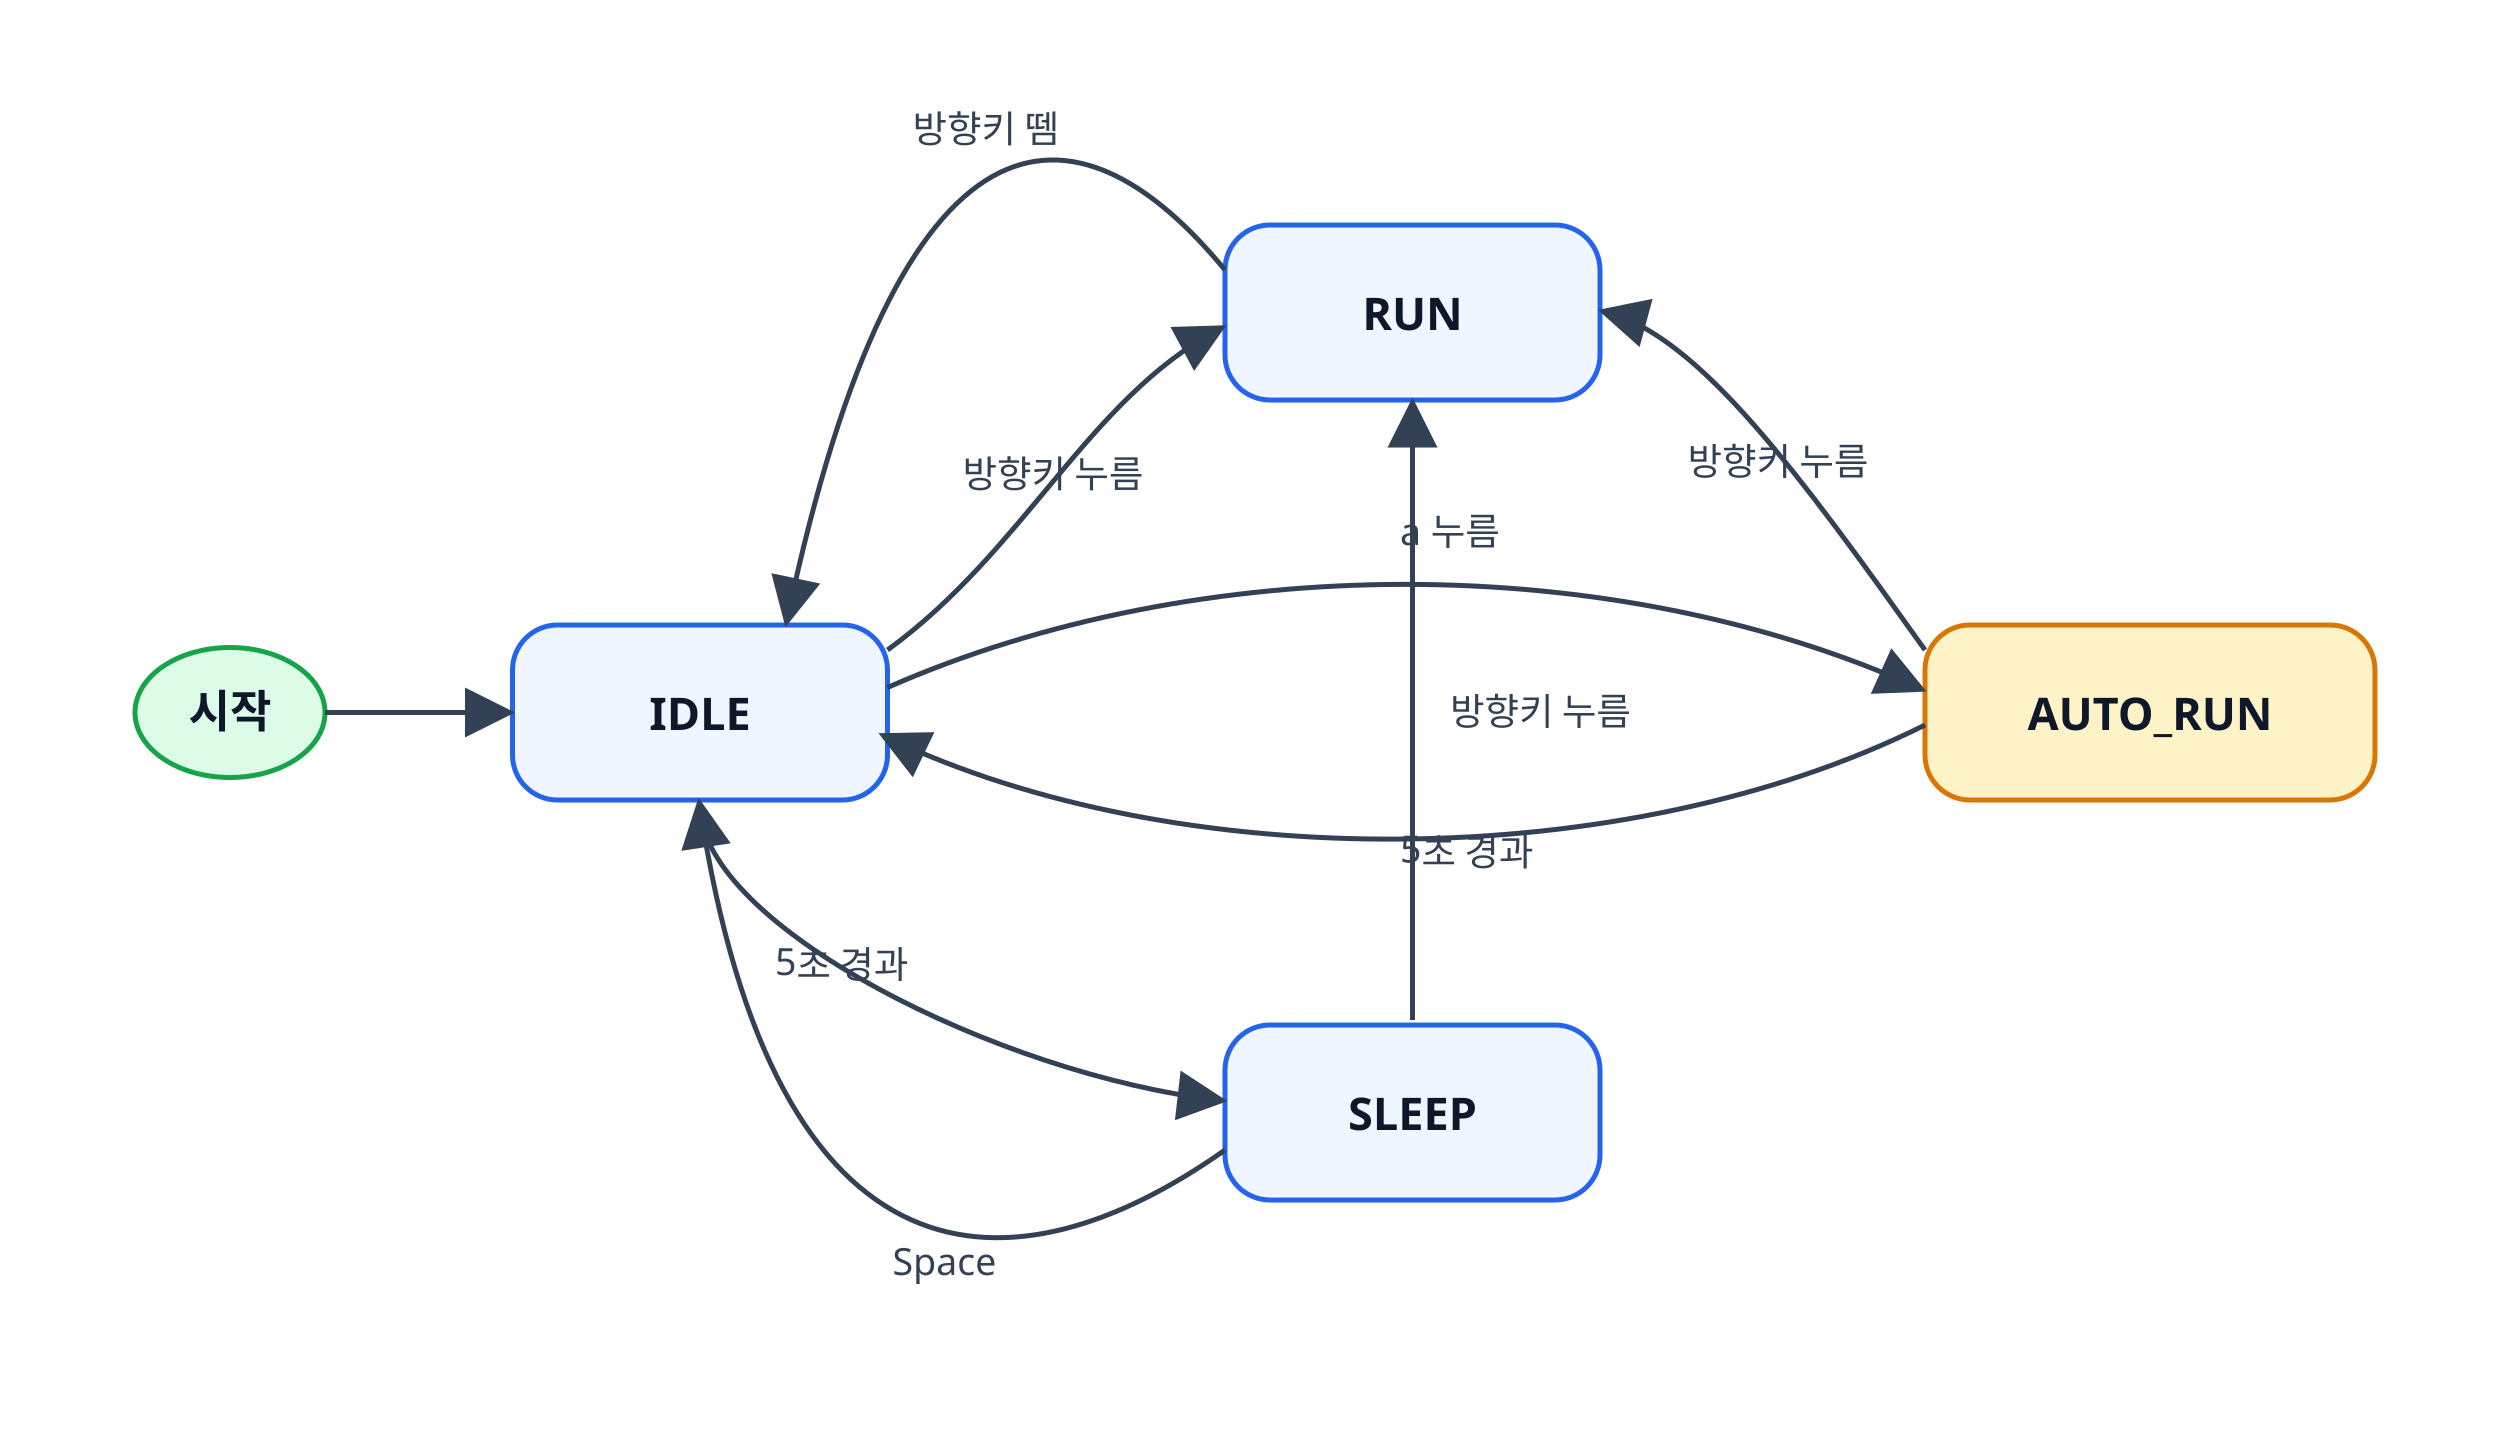
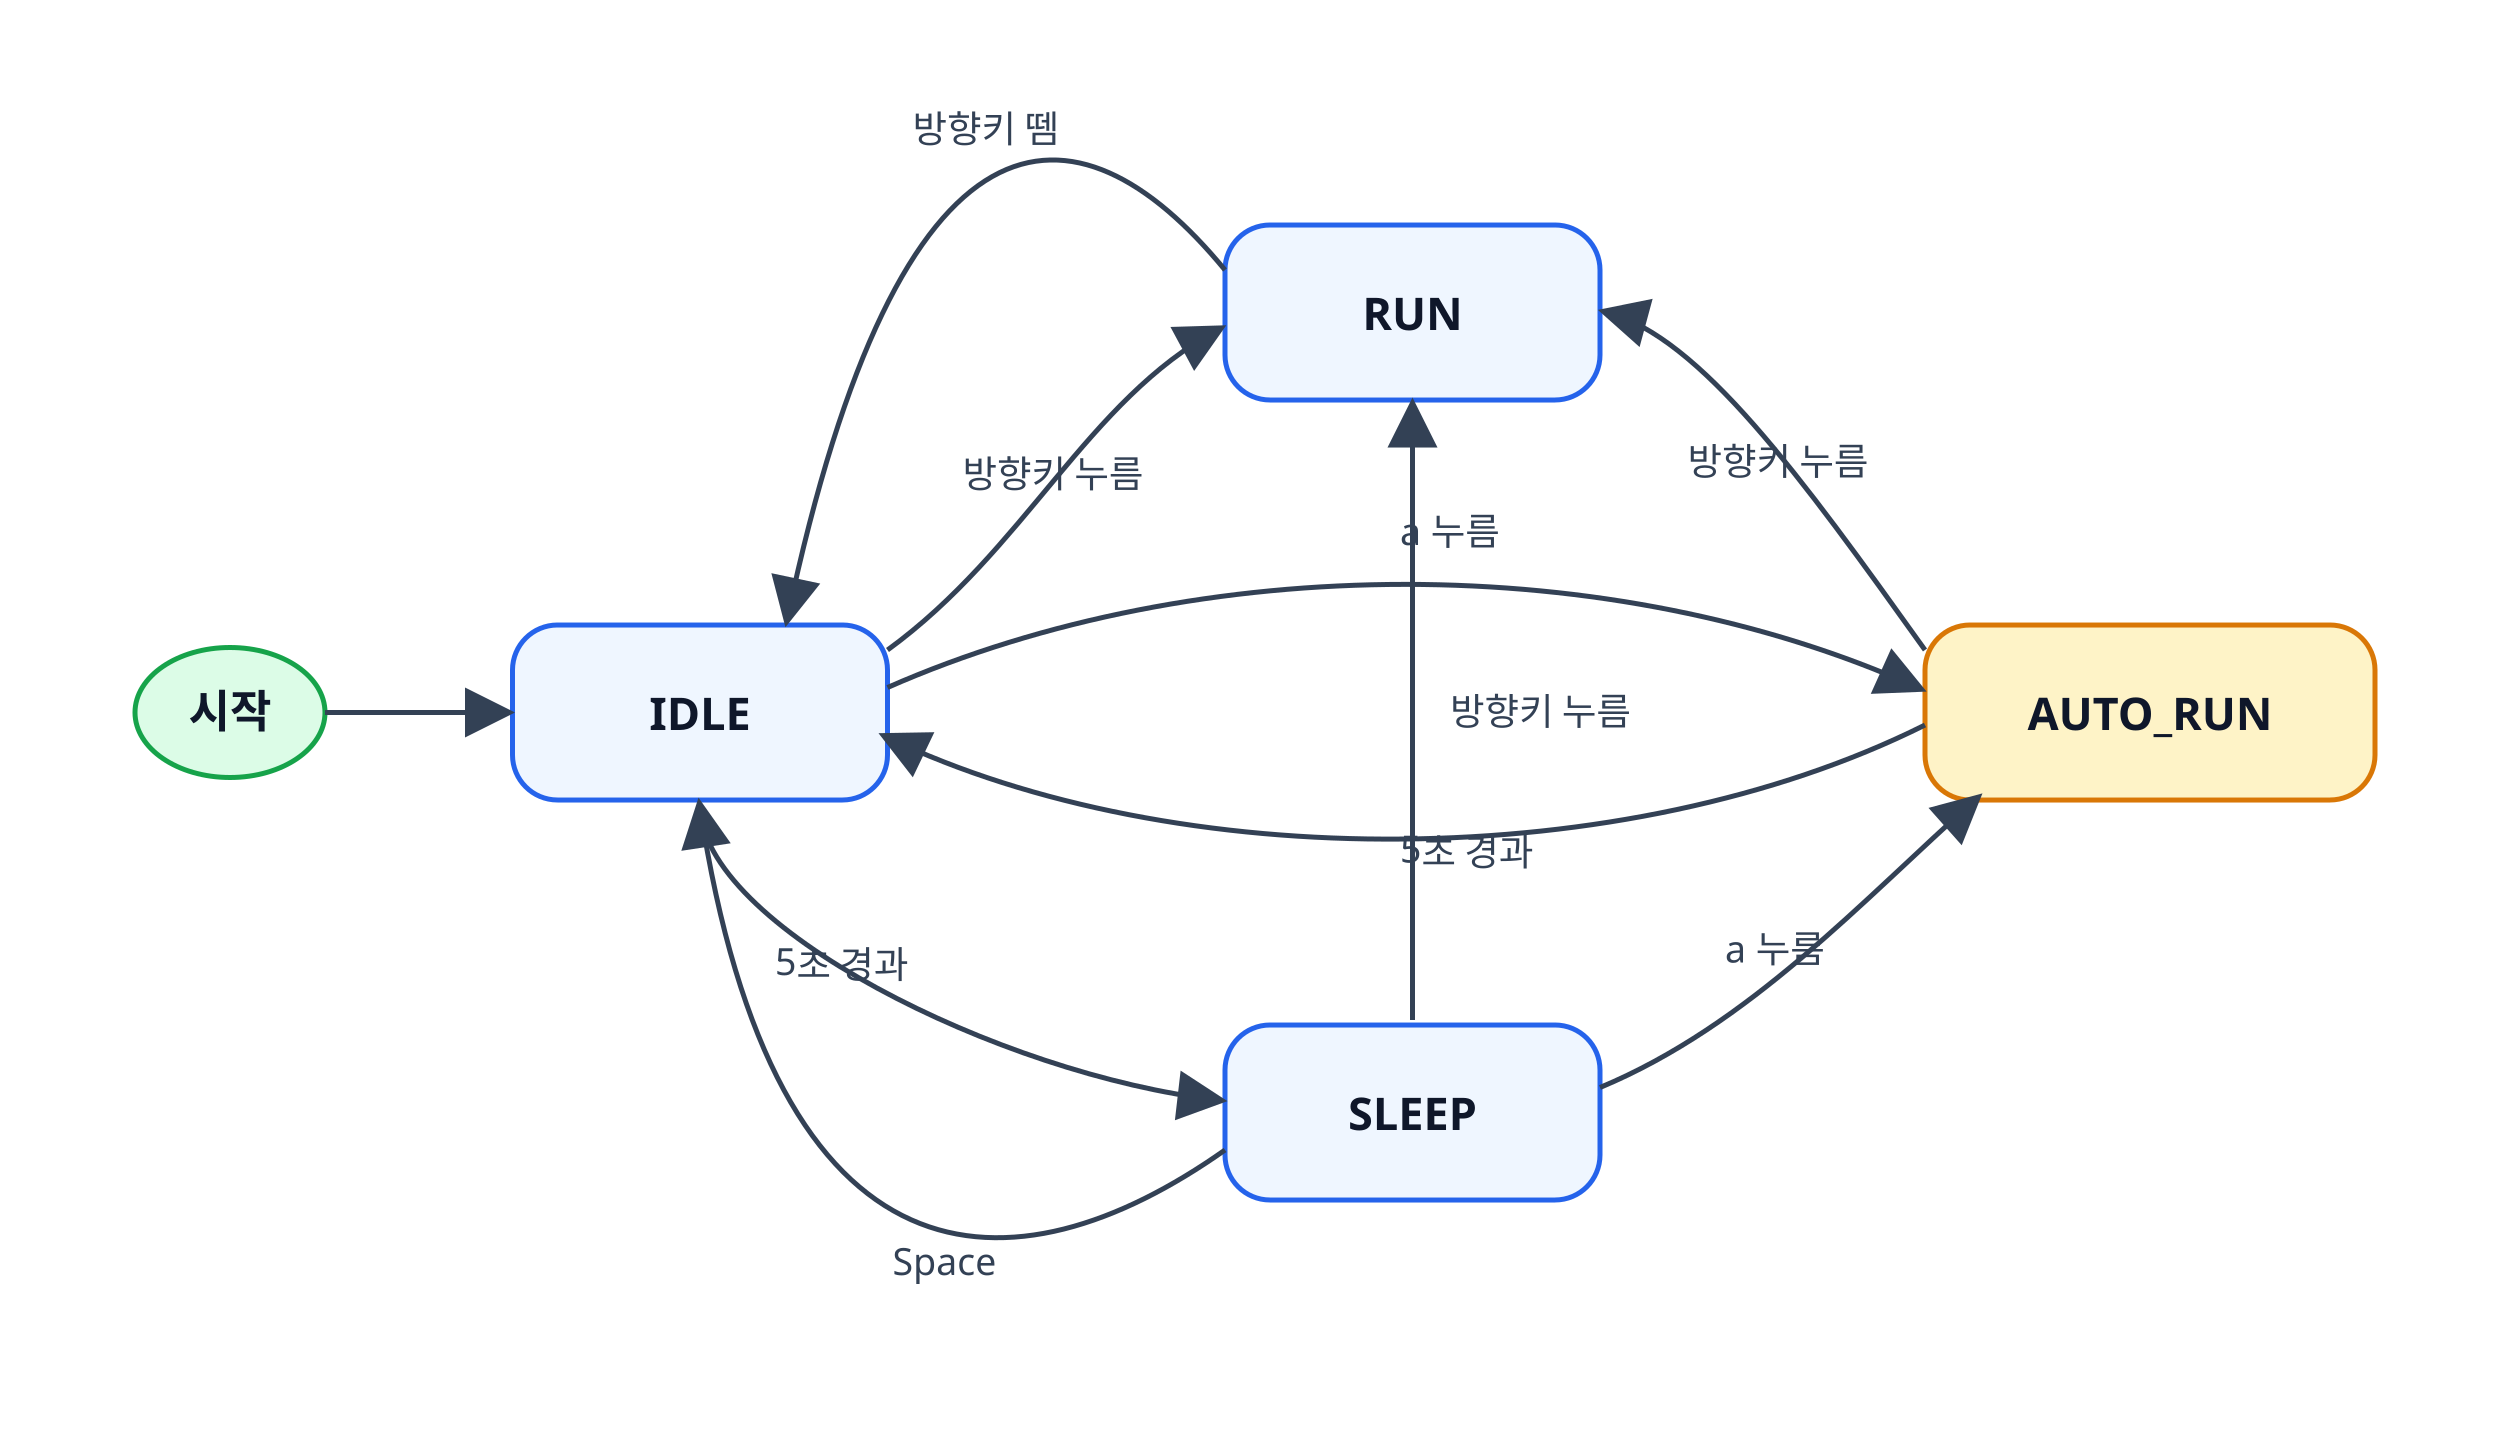
<svg xmlns="http://www.w3.org/2000/svg" width="1000" height="580" viewBox="0 0 1000 580" role="img" aria-labelledby="title description">
  <defs>
    <marker id="arrow" markerWidth="10" markerHeight="10" refX="8" refY="5" orient="auto">
      <path d="M 0 0 L 10 5 L 0 10 z" fill="#334155" />
    </marker>
    <style>
      .state { fill: #eff6ff; stroke: #2563eb; stroke-width: 2; }
      .auto { fill: #fef3c7; stroke: #d97706; stroke-width: 2; }
      .label { font: 600 18px sans-serif; fill: #0f172a; text-anchor: middle; }
      .transition { fill: none; stroke: #334155; stroke-width: 2; marker-end: url(#arrow); }
      .event { font: 15px sans-serif; fill: #334155; }
    </style>
  </defs>
  <ellipse cx="92" cy="285" rx="38" ry="26" fill="#dcfce7" stroke="#16a34a" stroke-width="2" />
  <text class="label" x="92" y="291">시작</text>
  <rect class="state" x="205" y="250" width="150" height="70" rx="18" />
  <text class="label" x="280" y="292">IDLE</text>
  <rect class="state" x="490" y="90" width="150" height="70" rx="18" />
  <text class="label" x="565" y="132">RUN</text>
  <rect class="state" x="490" y="410" width="150" height="70" rx="18" />
  <text class="label" x="565" y="452">SLEEP</text>
  <rect class="auto" x="770" y="250" width="180" height="70" rx="18" />
  <text class="label" x="860" y="292">AUTO_RUN</text>
  <path class="transition" d="M 130 285 L 202 285" />
  <path class="transition" d="M 355 260 C 410 220 435 160 487 132" />
  <text class="event" x="385" y="195">방향키 누름</text>
  <path class="transition" d="M 490 108 C 430 35 360 35 315 247" />
  <text class="event" x="365" y="57">방향키 뗌</text>
  <path class="transition" d="M 280 322 C 280 370 400 430 487 440" />
  <text class="event" x="310" y="390">5초 경과</text>
  <path class="transition" d="M 490 460 C 405 520 310 520 280 323" />
  <text class="event" x="357" y="510">Space</text>
  <path class="transition" d="M 565 408 L 565 163" />
  <text class="event" x="580" y="290">방향키 누름</text>
+   <path class="transition" d="M 640 435 C 700 410 745 360 790 320" />
+   <text class="event" x="690" y="385">a 누름</text>
  <path class="transition" d="M 355 275 C 480 220 645 220 767 275" />
  <text class="event" x="560" y="218">a 누름</text>
  <path class="transition" d="M 770 260 C 720 190 680 135 643 125" />
  <text class="event" x="675" y="190">방향키 누름</text>
  <path class="transition" d="M 770 290 C 650 350 470 350 355 295" />
  <text class="event" x="560" y="345">5초 경과</text>
</svg>
